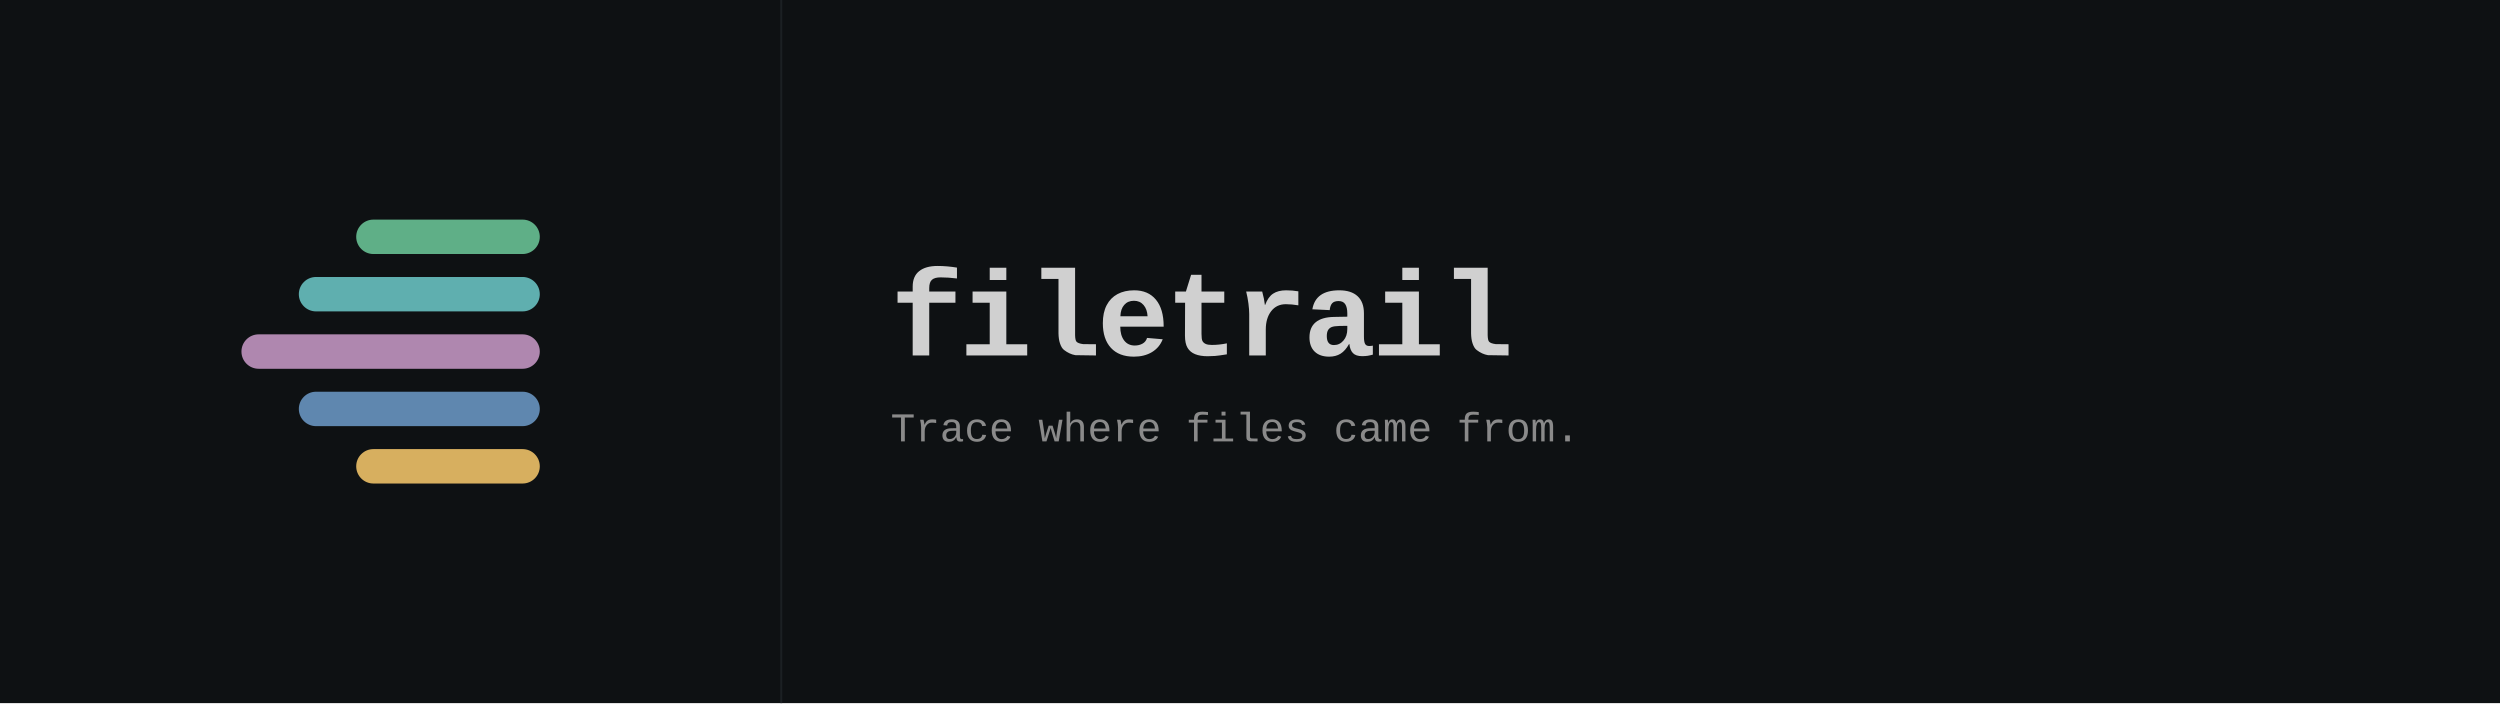
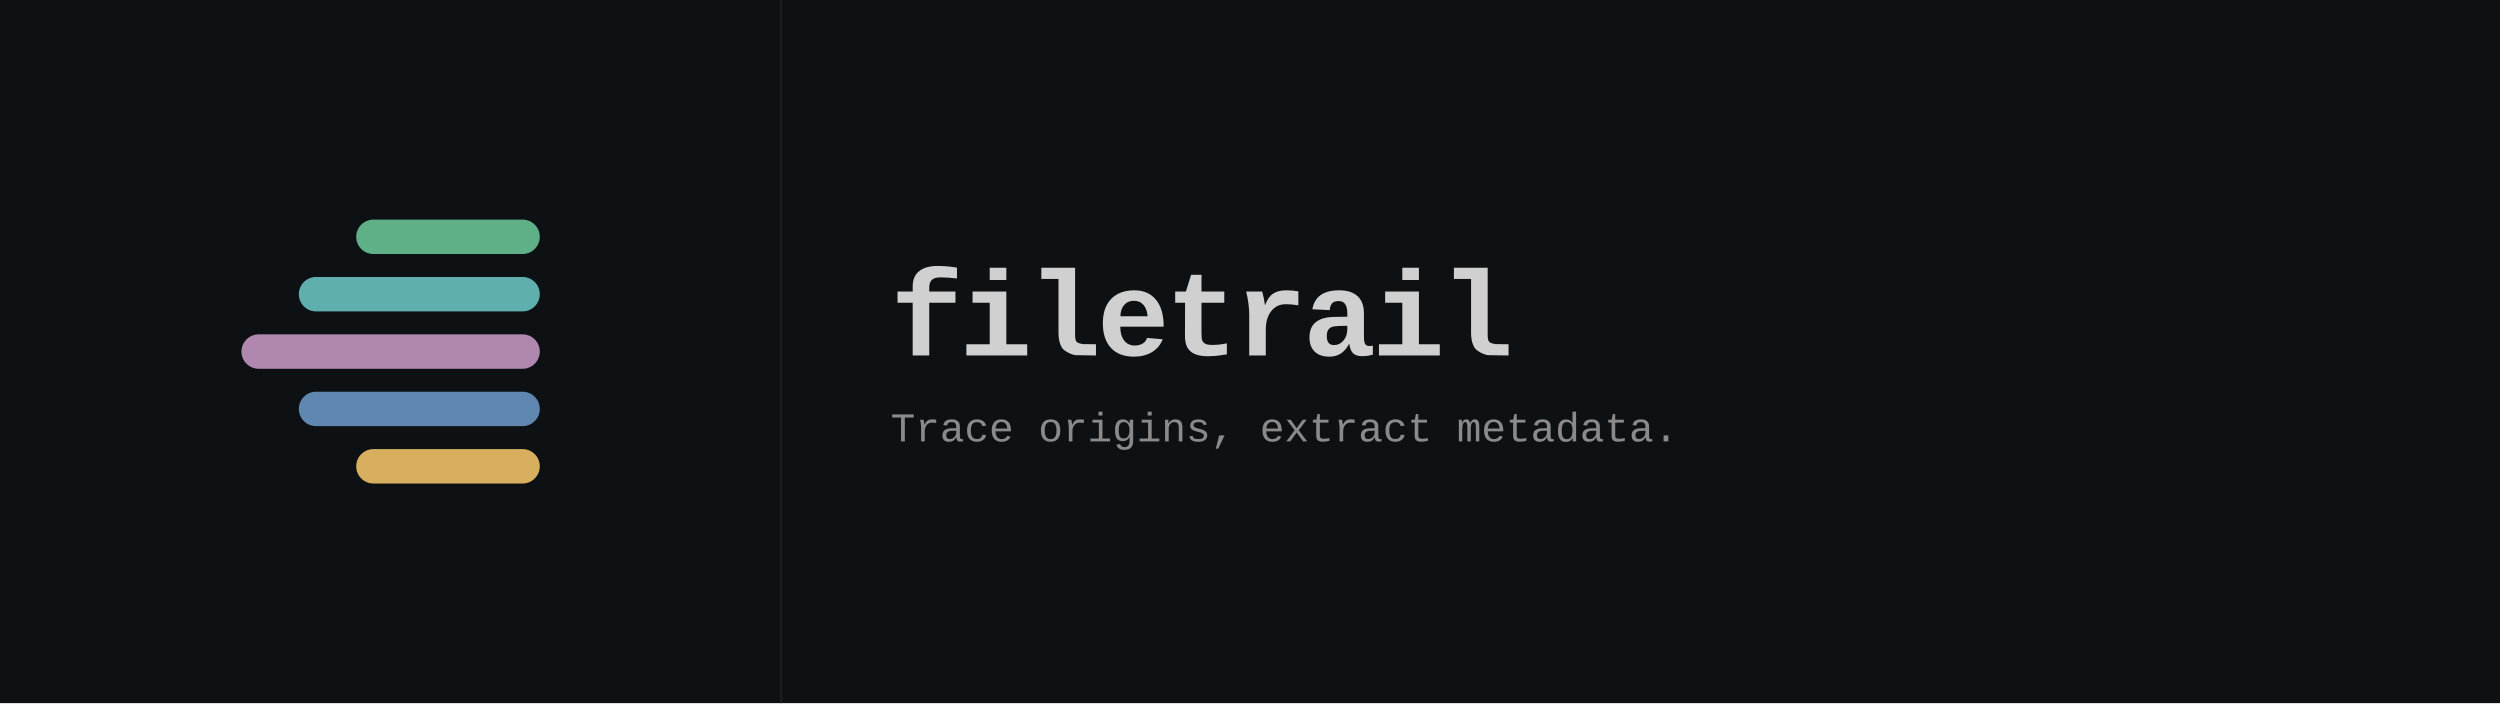
- <svg xmlns="http://www.w3.org/2000/svg" viewBox="0 0 1280 360" width="1280" height="360" role="img" aria-label="filetrail — trace where files came from">
+ <svg xmlns="http://www.w3.org/2000/svg" viewBox="0 0 1280 360" width="1280" height="360" role="img" aria-label="filetrail — trace origins, extract metadata">
  <rect width="1280" height="360" fill="#0e1113" />
  <line x1="400" y1="0" x2="400" y2="360" stroke="#1b2023" stroke-width="1" />
  <g transform="translate(106 86) scale(2.9375)">
    <rect x="26" y="9" width="32" height="6" rx="3" fill="#5faf87" />
    <rect x="16" y="19" width="42" height="6" rx="3" fill="#5fafaf" />
    <rect x="6" y="29" width="52" height="6" rx="3" fill="#af87af" />
    <rect x="16" y="39" width="42" height="6" rx="3" fill="#5f87af" />
    <rect x="26" y="49" width="32" height="6" rx="3" fill="#d7af5f" />
  </g>
  <text x="456" y="182" font-family="ui-monospace, SFMono-Regular, Menlo, Consolas, &quot;Liberation Mono&quot;, monospace" font-size="62" font-weight="700" letter-spacing="-2" fill="#d0d0d0">filetrail</text>
-   <text x="456" y="226" font-family="ui-monospace, SFMono-Regular, Menlo, Consolas, &quot;Liberation Mono&quot;, monospace" font-size="21" fill="#8a8a8a">Trace where files came from.</text>
+   <text x="456" y="226" font-family="ui-monospace, SFMono-Regular, Menlo, Consolas, &quot;Liberation Mono&quot;, monospace" font-size="21" fill="#8a8a8a">Trace origins, extract metadata.</text>
</svg>
